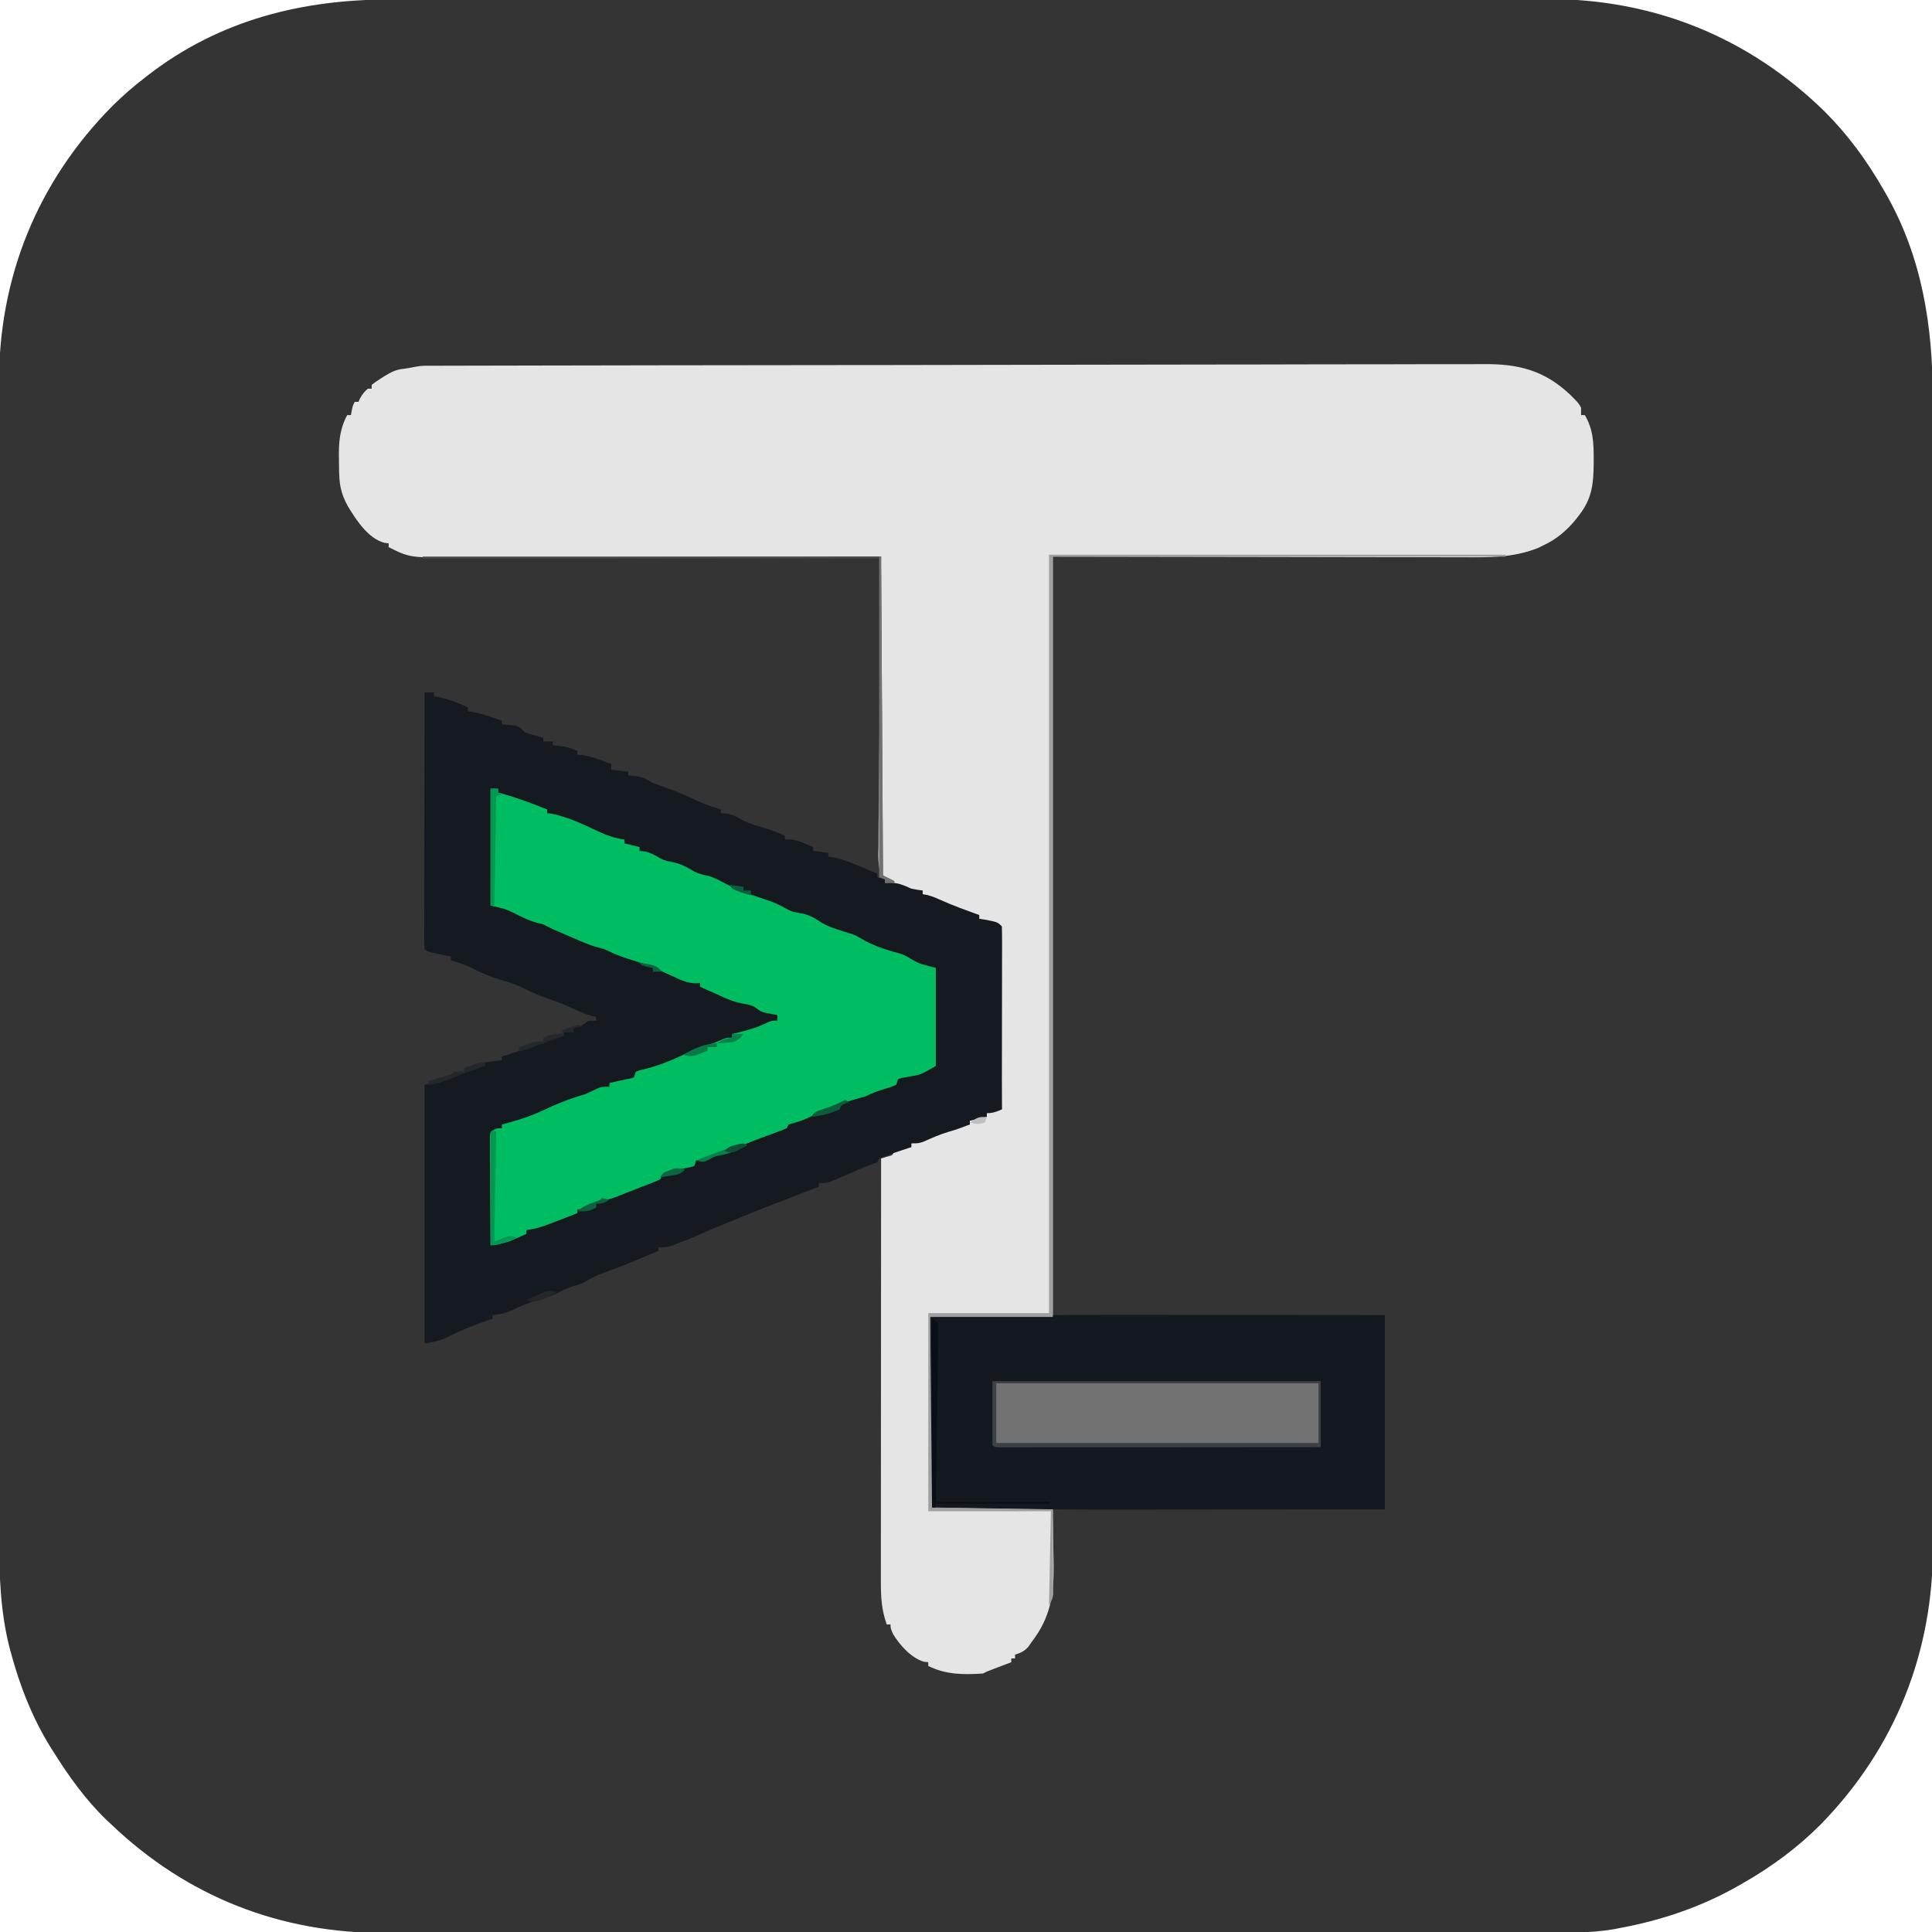
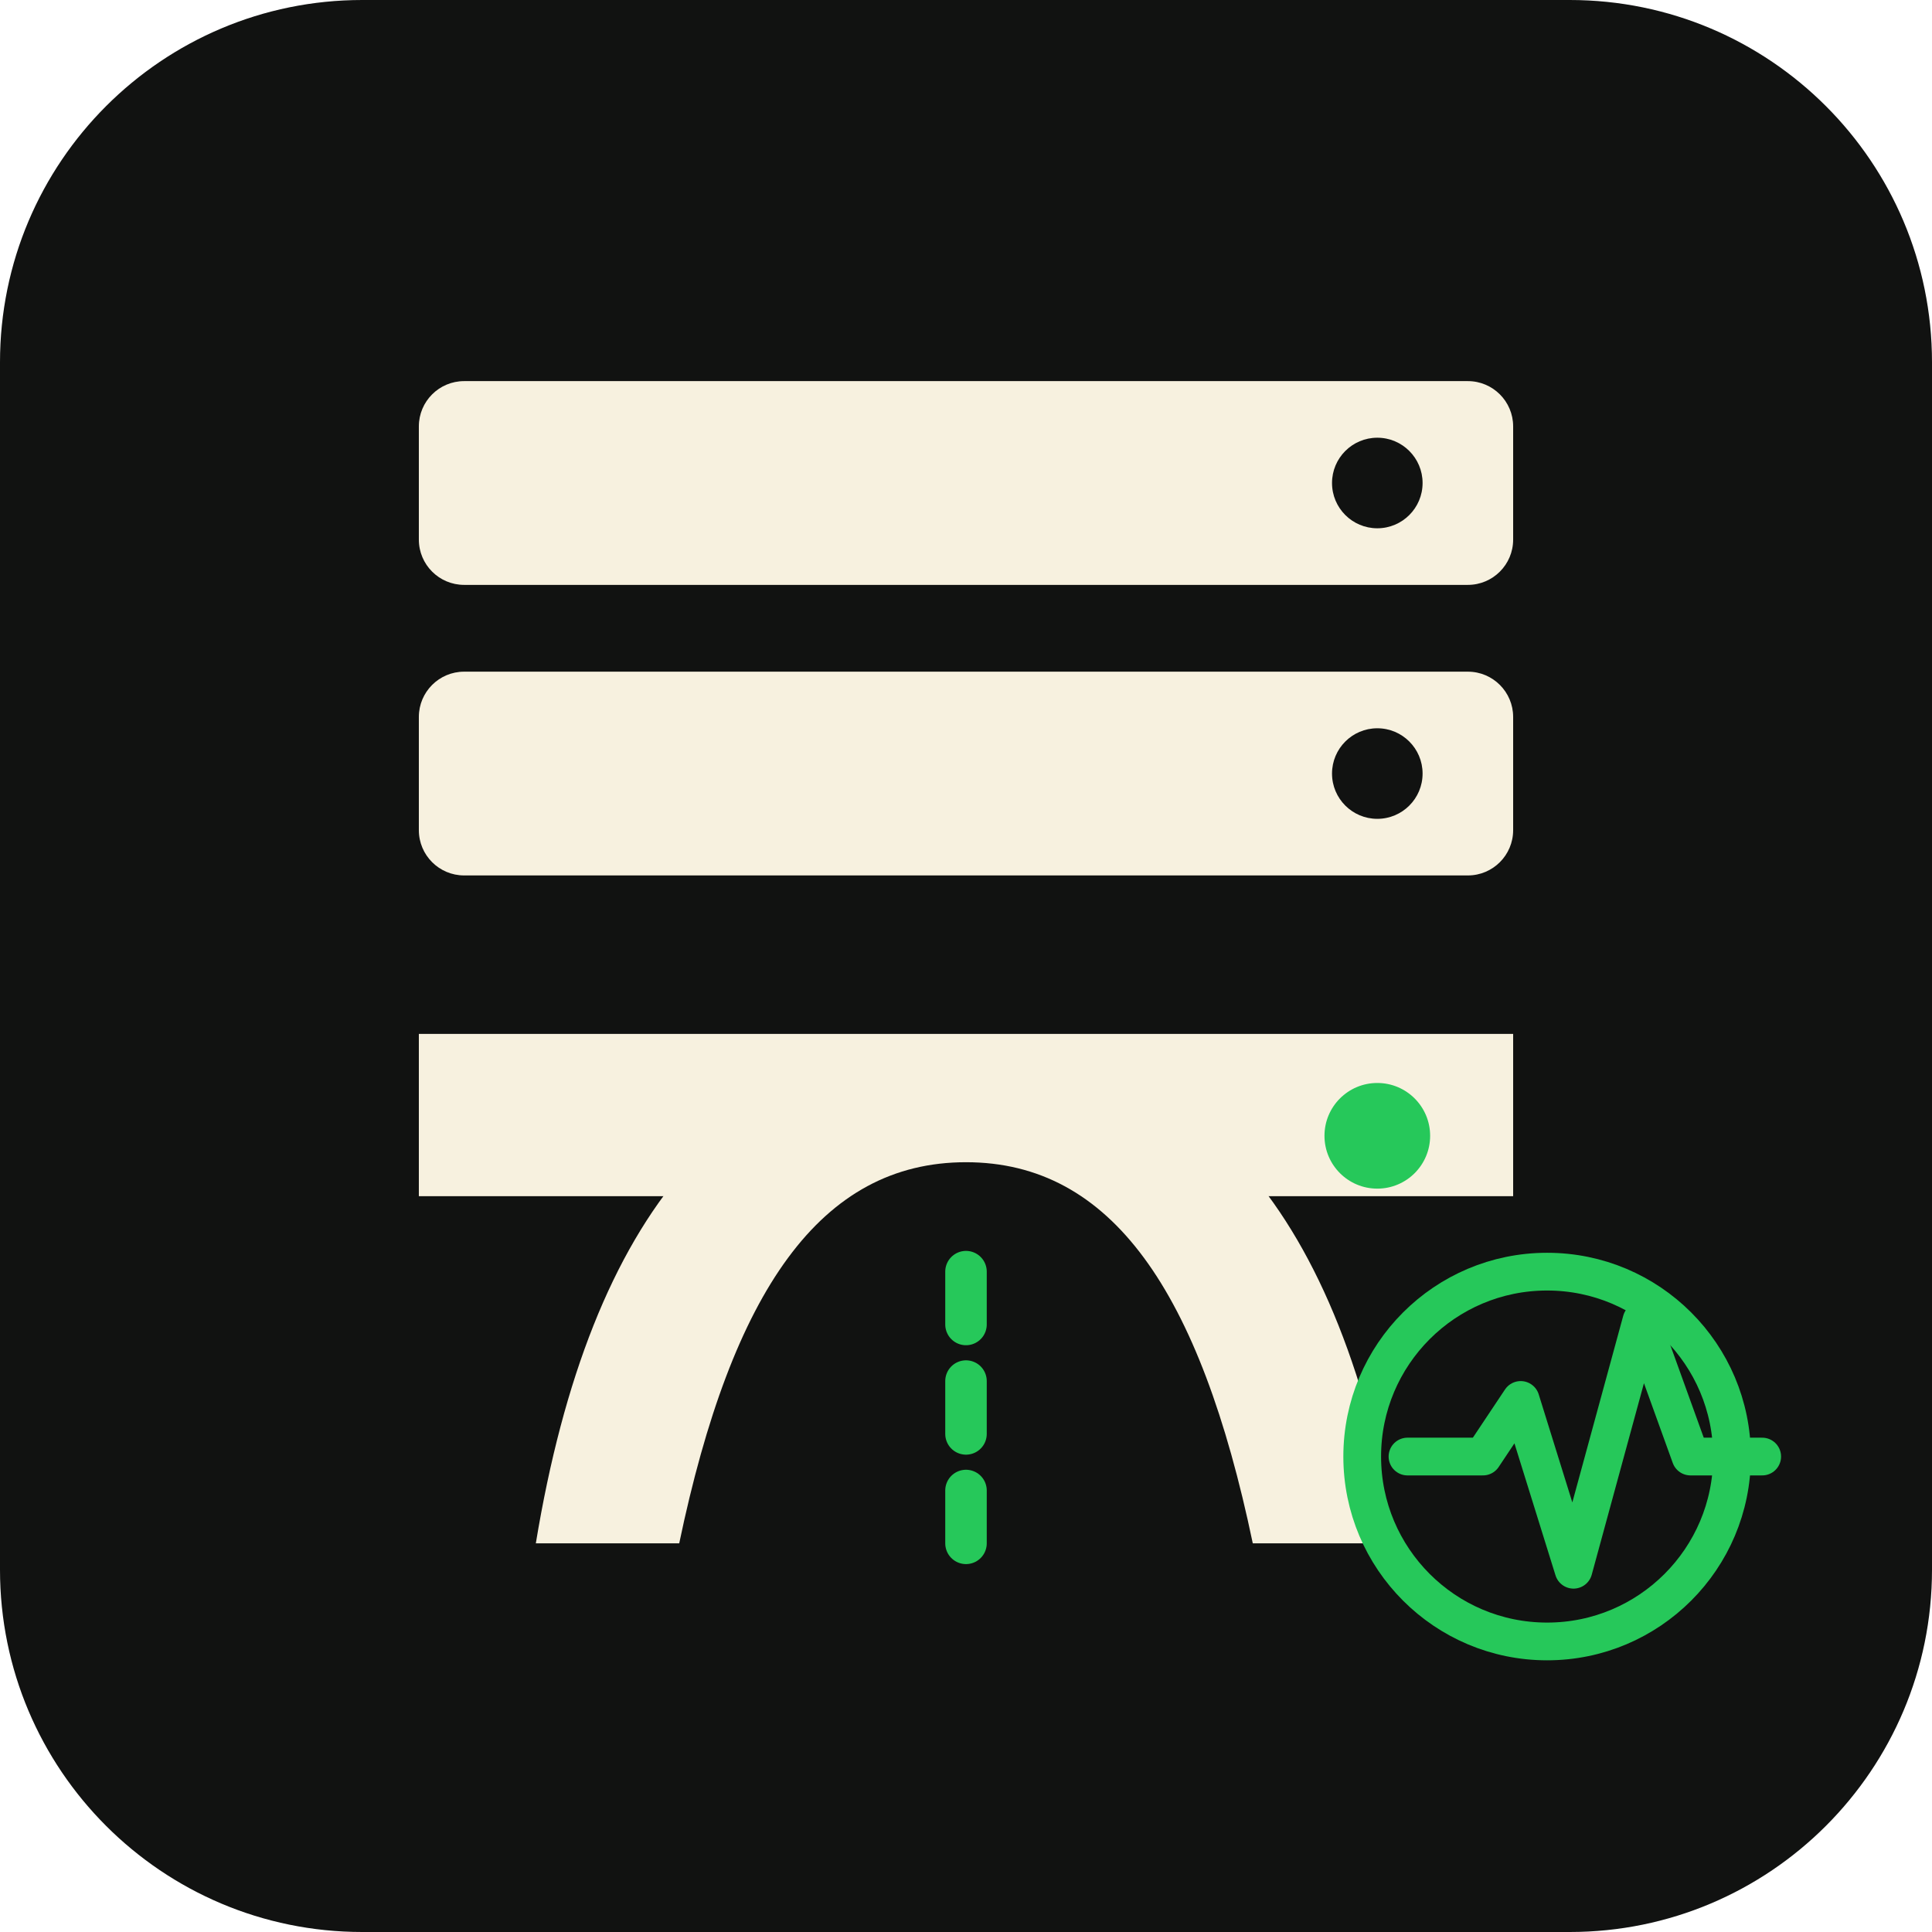
- <svg xmlns="http://www.w3.org/2000/svg" version="1.1" width="1024" height="1024">
-   <path d="M0 0 C2.734 -0.003 5.468 -0.008 8.202 -0.014 C14.13 -0.024 20.058 -0.027 25.985 -0.025 C34.801 -0.022 43.616 -0.03 52.432 -0.041 C69.097 -0.06 85.763 -0.066 102.428 -0.067 C115.304 -0.068 128.179 -0.072 141.055 -0.078 C144.766 -0.08 148.478 -0.082 152.189 -0.083 C153.112 -0.084 154.034 -0.084 154.985 -0.085 C180.929 -0.097 206.873 -0.105 232.818 -0.104 C233.795 -0.104 234.773 -0.104 235.78 -0.104 C240.734 -0.104 245.688 -0.104 250.642 -0.103 C251.625 -0.103 252.609 -0.103 253.623 -0.103 C255.612 -0.103 257.602 -0.103 259.591 -0.103 C290.528 -0.102 321.466 -0.117 352.403 -0.144 C387.194 -0.175 421.985 -0.192 456.776 -0.19 C460.491 -0.19 464.205 -0.19 467.92 -0.19 C469.291 -0.19 469.291 -0.19 470.691 -0.19 C485.368 -0.19 500.045 -0.203 514.723 -0.22 C529.491 -0.237 544.26 -0.239 559.028 -0.226 C567.786 -0.218 576.543 -0.222 585.301 -0.241 C591.17 -0.254 597.039 -0.251 602.908 -0.237 C606.239 -0.229 609.57 -0.229 612.902 -0.243 C669.265 -0.467 719.769 19.84 760.156 59.267 C772.428 71.5 782.521 85.254 791.156 100.267 C791.509 100.872 791.862 101.476 792.225 102.099 C811.89 136.11 817.642 173.041 817.544 211.763 C817.547 214.482 817.554 217.202 817.56 219.921 C817.573 225.795 817.574 231.67 817.568 237.544 C817.559 246.28 817.567 255.016 817.578 263.751 C817.598 279.361 817.6 294.971 817.595 310.581 C817.59 324.244 817.591 337.906 817.597 351.569 C817.598 353.406 817.598 355.243 817.599 357.081 C817.6 359.849 817.601 362.618 817.603 365.387 C817.613 391.107 817.618 416.828 817.61 442.548 C817.61 444 817.61 444 817.609 445.482 C817.607 453.343 817.604 461.204 817.601 469.065 C817.591 499.722 817.6 530.378 817.623 561.035 C817.649 595.529 817.662 630.023 817.655 664.517 C817.654 668.2 817.653 671.882 817.653 675.564 C817.653 676.471 817.652 677.377 817.652 678.311 C817.65 691.958 817.658 705.605 817.671 719.252 C817.686 734.783 817.687 750.314 817.669 765.845 C817.659 774.521 817.661 783.196 817.678 791.871 C817.689 797.685 817.684 803.499 817.669 809.313 C817.66 812.613 817.66 815.912 817.673 819.212 C817.884 875.864 797.795 926.664 758.156 967.267 C745.939 979.524 732.18 989.686 717.156 998.267 C716.493 998.653 715.829 999.038 715.145 999.434 C695.233 1010.868 673.713 1018.159 651.156 1022.267 C650.285 1022.44 649.414 1022.613 648.516 1022.791 C635.908 1024.965 623.184 1024.551 610.433 1024.535 C607.7 1024.537 604.967 1024.543 602.234 1024.549 C596.305 1024.559 590.376 1024.562 584.447 1024.56 C575.629 1024.557 566.812 1024.565 557.994 1024.575 C541.326 1024.595 524.657 1024.6 507.988 1024.602 C495.11 1024.602 482.231 1024.607 469.353 1024.613 C465.641 1024.615 461.93 1024.617 458.218 1024.618 C457.295 1024.619 456.372 1024.619 455.422 1024.62 C429.474 1024.632 403.525 1024.64 377.577 1024.639 C376.6 1024.639 375.622 1024.639 374.614 1024.639 C369.659 1024.639 364.704 1024.638 359.748 1024.638 C358.764 1024.638 357.78 1024.638 356.766 1024.638 C354.776 1024.638 352.786 1024.638 350.796 1024.638 C319.852 1024.637 288.909 1024.652 257.965 1024.679 C223.169 1024.71 188.373 1024.727 153.577 1024.725 C149.862 1024.725 146.147 1024.725 142.432 1024.725 C141.517 1024.725 140.603 1024.725 139.66 1024.725 C124.98 1024.725 110.3 1024.737 95.62 1024.755 C80.848 1024.772 66.076 1024.774 51.304 1024.76 C42.544 1024.753 33.785 1024.757 25.025 1024.776 C19.154 1024.788 13.284 1024.786 7.413 1024.771 C4.081 1024.764 0.749 1024.764 -2.583 1024.778 C-58.179 1024.999 -107.637 1005.624 -147.844 967.267 C-148.696 966.468 -149.548 965.669 -150.426 964.846 C-161.622 954.055 -170.614 941.407 -178.844 928.267 C-179.222 927.668 -179.601 927.069 -179.991 926.451 C-189.749 910.778 -196.551 893.258 -201.281 875.455 C-201.504 874.623 -201.726 873.791 -201.956 872.933 C-206.572 854.291 -207.279 835.905 -207.231 816.778 C-207.234 814.035 -207.241 811.292 -207.248 808.548 C-207.26 802.616 -207.261 796.684 -207.255 790.752 C-207.246 781.93 -207.254 773.107 -207.265 764.285 C-207.285 748.522 -207.287 732.759 -207.282 716.996 C-207.278 703.198 -207.278 689.401 -207.284 675.603 C-207.285 673.749 -207.285 671.894 -207.286 670.04 C-207.287 667.245 -207.289 664.45 -207.29 661.655 C-207.3 635.687 -207.305 609.72 -207.297 583.753 C-207.297 582.775 -207.297 581.797 -207.296 580.79 C-207.294 572.851 -207.291 564.912 -207.289 556.973 C-207.279 526.014 -207.287 495.056 -207.31 464.098 C-207.336 429.272 -207.349 394.445 -207.342 359.619 C-207.341 355.902 -207.341 352.184 -207.34 348.467 C-207.34 347.551 -207.34 346.636 -207.339 345.693 C-207.337 331.912 -207.345 318.13 -207.358 304.349 C-207.373 288.665 -207.374 272.982 -207.356 257.298 C-207.347 248.536 -207.348 239.774 -207.365 231.012 C-207.376 225.141 -207.372 219.271 -207.356 213.4 C-207.347 210.067 -207.347 206.734 -207.36 203.401 C-207.568 147.144 -186.874 96.417 -147.281 56.455 C-141.765 50.998 -136.029 45.962 -129.844 41.267 C-129.283 40.831 -128.723 40.395 -128.146 39.946 C-90.512 10.861 -46.65 -0.061 0 0 Z " fill="#343434" transform="translate(206.8436,-0.2674255)" />
-   <path d="M0 0 C1.404 0.001 1.404 0.001 2.837 0.001 C3.826 -0.003 4.815 -0.006 5.834 -0.01 C9.193 -0.021 12.552 -0.024 15.911 -0.028 C18.326 -0.034 20.74 -0.04 23.155 -0.047 C29.125 -0.063 35.095 -0.075 41.064 -0.084 C46.029 -0.091 50.995 -0.101 55.96 -0.113 C57.033 -0.116 57.033 -0.116 58.128 -0.118 C59.586 -0.121 61.045 -0.125 62.504 -0.128 C82.248 -0.174 101.992 -0.204 121.736 -0.232 C122.544 -0.234 123.353 -0.235 124.186 -0.236 C156.188 -0.282 188.191 -0.321 220.194 -0.348 C228.127 -0.355 236.06 -0.362 243.993 -0.368 C245.308 -0.37 245.308 -0.37 246.649 -0.371 C275.05 -0.396 303.45 -0.449 331.851 -0.518 C361.045 -0.59 390.24 -0.635 419.435 -0.646 C423.561 -0.648 427.687 -0.649 431.813 -0.652 C432.625 -0.652 433.437 -0.652 434.274 -0.653 C447.331 -0.66 460.387 -0.694 473.443 -0.738 C486.578 -0.782 499.712 -0.796 512.847 -0.781 C520.644 -0.773 528.441 -0.787 536.239 -0.833 C542.072 -0.865 547.904 -0.855 553.737 -0.829 C556.089 -0.824 558.441 -0.834 560.794 -0.858 C579.092 -1.037 592.848 2.264 606.575 15.146 C611.042 19.566 611.042 19.566 612.575 22.146 C612.575 23.466 612.575 24.786 612.575 26.146 C613.235 26.146 613.895 26.146 614.575 26.146 C619.061 33.804 619.311 41.109 619.263 49.834 C619.262 50.502 619.26 51.17 619.259 51.859 C619.188 62.554 618.326 70.524 611.575 79.146 C610.892 80.029 610.209 80.912 609.505 81.822 C604.633 87.63 599.469 91.978 592.575 95.209 C591.06 95.938 591.06 95.938 589.513 96.682 C576.269 101.937 563.083 101.557 549.068 101.487 C546.664 101.486 544.259 101.486 541.855 101.488 C535.445 101.489 529.036 101.471 522.626 101.45 C516.6 101.433 510.575 101.432 504.549 101.43 C486.953 101.415 469.358 101.373 451.763 101.334 C412.431 101.272 373.099 101.21 332.575 101.146 C332.575 234.136 332.575 367.126 332.575 504.146 C311.125 504.146 289.675 504.146 267.575 504.146 C267.905 537.476 268.235 570.806 268.575 605.146 C300.255 605.641 300.255 605.641 332.575 606.146 C332.679 613.613 332.782 621.079 332.888 628.771 C332.956 632.261 332.956 632.261 333.026 635.821 C333.203 651.398 331.306 663.442 321.575 676.146 C320.895 677.116 320.214 678.085 319.513 679.084 C317.347 681.39 315.577 682.229 312.575 683.146 C312.575 683.806 312.575 684.466 312.575 685.146 C311.915 685.146 311.255 685.146 310.575 685.146 C310.575 685.806 310.575 686.466 310.575 687.146 C309.203 687.67 309.203 687.67 307.802 688.205 C306.614 688.66 305.425 689.115 304.2 689.584 C303.017 690.036 301.834 690.489 300.615 690.955 C297.715 692.039 297.715 692.039 295.575 693.146 C285.249 693.803 276.057 693.824 266.575 689.146 C266.575 688.486 266.575 687.826 266.575 687.146 C265.51 687.042 265.51 687.042 264.423 686.935 C257.709 685.075 251.364 678.074 247.888 672.146 C246.575 669.146 246.575 669.146 246.575 667.146 C245.915 667.146 245.255 667.146 244.575 667.146 C241.81 659.589 241.429 652.37 241.455 644.421 C241.454 642.979 241.454 642.979 241.453 641.507 C241.451 638.295 241.456 635.083 241.462 631.871 C241.462 629.565 241.462 627.258 241.461 624.952 C241.461 618.696 241.467 612.441 241.474 606.185 C241.48 599.646 241.481 593.106 241.482 586.566 C241.485 575.592 241.491 564.617 241.5 553.643 C241.509 542.341 241.516 531.039 241.521 519.737 C241.521 518.692 241.521 518.692 241.521 517.625 C241.523 514.128 241.524 510.63 241.525 507.133 C241.535 478.137 241.553 449.142 241.575 420.146 C243.03 419.713 243.03 419.713 244.513 419.271 C247.682 418.504 247.682 418.504 248.575 416.146 C251.637 414.178 253.977 413.947 257.575 414.146 C257.575 413.486 257.575 412.826 257.575 412.146 C258.3 411.892 259.024 411.639 259.771 411.377 C265.852 409.224 265.852 409.224 271.7 406.521 C275.542 404.684 279.412 403.942 283.575 403.146 C284.586 402.94 285.597 402.734 286.638 402.521 C287.277 402.398 287.917 402.274 288.575 402.146 C288.575 401.486 288.575 400.826 288.575 400.146 C291.946 398.648 293.78 398.146 297.575 398.146 C297.575 397.486 297.575 396.826 297.575 396.146 C300.664 394.382 301.809 394.146 305.575 394.146 C305.08 346.131 305.08 346.131 304.575 297.146 C299.096 294.691 299.096 294.691 293.575 293.146 C293.575 292.486 293.575 291.826 293.575 291.146 C292.535 290.972 292.535 290.972 291.474 290.795 C288.229 290.069 285.296 288.985 282.2 287.771 C281.058 287.324 279.916 286.877 278.74 286.416 C275.325 285.046 271.946 283.621 268.575 282.146 C266.911 281.474 265.246 280.804 263.575 280.146 C263.575 279.486 263.575 278.826 263.575 278.146 C262.701 278.16 262.701 278.16 261.81 278.174 C254.024 277.892 247.202 275.695 241.575 270.146 C239.819 264.735 240.054 259.451 240.213 253.838 C240.217 252.172 240.215 250.506 240.208 248.84 C240.204 244.329 240.275 239.821 240.359 235.311 C240.434 230.593 240.441 225.875 240.455 221.157 C240.492 212.228 240.591 203.301 240.711 194.373 C240.845 184.206 240.911 174.039 240.972 163.872 C241.097 142.963 241.308 122.055 241.575 101.146 C239.719 101.152 239.719 101.152 237.825 101.158 C208.391 101.244 178.957 101.31 149.522 101.351 C145.893 101.356 142.263 101.361 138.634 101.366 C137.911 101.367 137.189 101.368 136.444 101.369 C124.773 101.387 113.102 101.418 101.431 101.455 C89.439 101.493 77.448 101.515 65.456 101.523 C58.727 101.528 51.998 101.54 45.27 101.569 C38.927 101.597 32.584 101.605 26.241 101.599 C23.922 101.6 21.604 101.608 19.285 101.623 C-8.124 101.797 -8.124 101.797 -19.425 96.146 C-19.425 95.486 -19.425 94.826 -19.425 94.146 C-20.17 94.043 -20.915 93.94 -21.682 93.834 C-30.161 91.708 -36.648 81.746 -40.936 74.643 C-45.093 67.222 -45.67 62.331 -45.72 53.727 C-45.731 52.354 -45.751 50.981 -45.781 49.608 C-45.969 40.934 -45.507 33.907 -41.425 26.146 C-40.765 26.146 -40.105 26.146 -39.425 26.146 C-39.28 25.363 -39.136 24.579 -38.987 23.771 C-38.425 21.146 -38.425 21.146 -37.425 19.146 C-36.765 19.146 -36.105 19.146 -35.425 19.146 C-35.156 18.548 -34.888 17.95 -34.612 17.334 C-33.425 15.148 -32.329 13.733 -30.425 12.146 C-29.765 12.146 -29.105 12.146 -28.425 12.146 C-28.425 11.486 -28.425 10.826 -28.425 10.146 C-26.596 8.709 -26.596 8.709 -24.175 7.146 C-23.386 6.631 -22.597 6.115 -21.784 5.584 C-18.201 3.401 -15.448 1.955 -11.237 1.584 C-7.16 1.116 -4.321 0.022 0 0 Z " fill="#E5E5E5" transform="translate(225.4245,193.8536)" />
-   <path d="M0 0 C1.65 0 3.3 0 5 0 C5 0.66 5 1.32 5 2 C5.959 2.155 5.959 2.155 6.938 2.312 C12.532 3.568 17.915 5.337 23 8 C23 8.66 23 9.32 23 10 C23.859 10.122 24.717 10.245 25.602 10.371 C29.007 11.001 32.103 11.936 35.375 13.062 C36.435 13.425 37.494 13.787 38.586 14.16 C39.383 14.437 40.179 14.714 41 15 C41 15.66 41 16.32 41 17 C41.615 17.037 42.23 17.075 42.863 17.113 C43.672 17.179 44.48 17.245 45.312 17.312 C46.113 17.371 46.914 17.429 47.738 17.488 C50.436 18.099 51.1 19.062 53 21 C55.49 22 55.49 22 58.188 22.688 C59.089 22.939 59.99 23.19 60.918 23.449 C61.605 23.631 62.292 23.813 63 24 C63 24.66 63 25.32 63 26 C64.65 26 66.3 26 68 26 C68 26.66 68 27.32 68 28 C69.217 28.124 70.434 28.247 71.688 28.375 C75.065 28.789 77.898 29.546 81 31 C81 31.66 81 32.32 81 33 C81.928 33.083 82.856 33.165 83.812 33.25 C89.125 33.982 94.028 36.067 99 38 C99 38.99 99 39.98 99 41 C101.97 41.33 104.94 41.66 108 42 C108 42.66 108 43.32 108 44 C109.217 44.103 110.434 44.206 111.688 44.312 C115.502 44.636 117.752 46.027 121 48 C123.15 48.817 125.319 49.585 127.5 50.312 C133.535 52.404 139.228 54.896 145 57.641 C148.927 59.42 152.879 60.743 157 62 C157 62.66 157 63.32 157 64 C158.011 64.082 159.021 64.165 160.062 64.25 C163.532 64.74 165.872 66.03 168.852 67.891 C172.656 69.855 176.79 70.855 180.887 72.051 C184.412 73.126 187.663 74.448 191 76 C191 76.66 191 77.32 191 78 C191.715 77.959 192.431 77.918 193.168 77.875 C196.308 78.014 198.432 78.771 201.312 80 C202.196 80.371 203.079 80.743 203.988 81.125 C204.652 81.414 205.316 81.703 206 82 C206 82.66 206 83.32 206 84 C208.64 84.33 211.28 84.66 214 85 C214 85.66 214 86.32 214 87 C215.238 87.227 216.475 87.454 217.75 87.688 C223.817 89.022 229.326 91.528 235 94 C236.664 94.673 238.33 95.342 240 96 C240 96.66 240 97.32 240 98 C241.32 98.33 242.64 98.66 244 99 C244 99.66 244 100.32 244 101 C245.516 100.907 245.516 100.907 247.062 100.812 C251.399 101.019 254.077 102.217 258 104 C259.988 104.398 261.987 104.755 264 105 C264 105.66 264 106.32 264 107 C264.639 107.082 265.279 107.165 265.938 107.25 C268.5 107.878 270.445 108.594 272.812 109.688 C279.71 112.866 286.878 115.378 294 118 C294 118.66 294 119.32 294 120 C294.887 120.124 295.774 120.248 296.688 120.375 C303.698 121.698 303.698 121.698 306 124 C306.095 127.014 306.126 130.004 306.114 133.018 C306.114 133.964 306.114 134.91 306.114 135.885 C306.113 139.029 306.105 142.173 306.098 145.316 C306.096 147.49 306.094 149.663 306.093 151.836 C306.09 157.569 306.08 163.302 306.069 169.034 C306.058 174.879 306.054 180.724 306.049 186.568 C306.038 198.046 306.021 209.523 306 221 C303.094 222.257 301.204 223 298 223 C298 223.66 298 224.32 298 225 C295.03 225.66 292.06 226.32 289 227 C289 227.66 289 228.32 289 229 C285.26 230.443 281.622 231.833 277.75 232.875 C273.25 234.225 269.06 236.071 264.77 237.977 C262 239 262 239 258 239 C258 239.66 258 240.32 258 241 C257.165 241.273 257.165 241.273 256.312 241.551 C248.59 244.093 248.59 244.093 241 247 C240.67 247.66 240.34 248.32 240 249 C238.111 249.742 236.218 250.475 234.305 251.152 C232.026 251.99 229.835 252.935 227.625 253.938 C224.329 255.417 221.024 256.864 217.688 258.25 C216.887 258.585 216.086 258.92 215.262 259.266 C213 260 213 260 209 260 C209 260.66 209 261.32 209 262 C207.886 262.413 206.773 262.825 205.625 263.25 C202.399 264.458 199.196 265.714 196 267 C193.012 268.202 190.02 269.38 187 270.5 C178.569 273.63 170.263 277.1 161.938 280.5 C161.009 280.878 160.08 281.255 159.123 281.645 C154.041 283.72 148.999 285.857 143.999 288.125 C140.718 289.561 137.363 290.767 134 292 C133.113 292.392 132.226 292.784 131.312 293.188 C128.744 294.09 126.703 294.154 124 294 C124 294.66 124 295.32 124 296 C107.151 303.064 107.151 303.064 98.664 306.254 C97.517 306.686 96.37 307.118 95.188 307.562 C94.129 307.956 93.071 308.349 91.98 308.754 C89.12 309.95 86.648 311.402 84 313 C82.58 313.528 81.141 314.01 79.688 314.438 C76.693 315.382 74.01 316.444 71.25 317.938 C66.802 320.272 62.123 321.518 57.316 322.922 C54.105 323.966 51.169 325.231 48.125 326.688 C43.977 328.668 40.577 329.695 36 330 C36 330.66 36 331.32 36 332 C35.163 332.28 34.327 332.559 33.465 332.848 C26.144 335.369 19.149 338.166 12.24 341.676 C7.861 343.834 5.138 344.266 0 345 C0 299.79 0 254.58 0 208 C5.61 206.35 11.22 204.7 17 203 C21.437 201.036 21.437 201.036 25.801 198.918 C28 198 28 198 32 198 C32 197.34 32 196.68 32 196 C34.97 195.67 37.94 195.34 41 195 C41 194.34 41 193.68 41 193 C42.758 192.437 42.758 192.437 44.551 191.863 C52.539 189.272 60.318 186.678 67.836 182.883 C70 182 70 182 74 182 C74 181.34 74 180.68 74 180 C75.65 180 77.3 180 79 180 C79 179.34 79 178.68 79 178 C80.145 177.567 80.145 177.567 81.312 177.125 C84.15 176.037 84.15 176.037 87 174 C88.32 174 89.64 174 91 174 C91 173.34 91 172.68 91 172 C90.072 171.773 89.144 171.546 88.188 171.312 C84.94 170.39 81.991 169.124 78.938 167.688 C74.632 165.671 70.304 163.996 65.812 162.438 C60.613 160.628 55.863 158.564 51 156 C47.337 154.427 43.642 153.284 39.812 152.188 C34.667 150.633 30.103 148.687 25.367 146.172 C21.714 144.363 17.9 143.159 14 142 C14 141.34 14 140.68 14 140 C13.01 139.814 13.01 139.814 12 139.625 C1.421 137.421 1.421 137.421 0 136 C-0.096 134.241 -0.122 132.478 -0.12 130.717 C-0.122 129.571 -0.123 128.425 -0.124 127.245 C-0.121 125.977 -0.117 124.709 -0.114 123.402 C-0.113 122.062 -0.113 120.722 -0.114 119.382 C-0.114 115.733 -0.108 112.085 -0.101 108.436 C-0.095 104.627 -0.095 100.818 -0.093 97.009 C-0.09 89.791 -0.082 82.574 -0.072 75.356 C-0.061 67.141 -0.055 58.926 -0.05 50.711 C-0.04 33.807 -0.022 16.904 0 0 Z " fill="#141A20" transform="translate(225,367)" />
-   <path d="M0 0 C1.32 0 2.64 0 4 0 C4 0.66 4 1.32 4 2 C4.594 2.17 5.189 2.34 5.801 2.516 C14.031 4.922 22.051 7.789 30 11 C30 11.66 30 12.32 30 13 C30.763 13.082 31.526 13.165 32.312 13.25 C41.037 15.025 49.048 18.836 57.055 22.633 C61.746 24.81 65.859 26.283 71 27 C71 27.66 71 28.32 71 29 C71.578 29.144 72.155 29.289 72.75 29.438 C75.875 30.219 75.875 30.219 79 31 C79 31.66 79 32.32 79 33 C79.846 33.083 80.691 33.165 81.562 33.25 C84.948 33.989 87.168 35.233 90.09 37.031 C92.201 38.102 94.05 38.517 96.375 38.938 C100.787 39.769 104.006 41.575 107.836 43.852 C110.369 45.196 112.891 45.708 115.684 46.293 C118.757 47.231 121.408 48.688 124.25 50.188 C130.925 53.708 137.814 56.186 144.983 58.514 C148.815 59.781 152.32 61.068 155.789 63.148 C158.762 64.863 160.598 65.532 163.938 65.938 C168.434 66.699 171.343 68.22 175.074 70.77 C178.847 73.18 183.088 74.391 187.328 75.742 C188.496 76.117 188.496 76.117 189.688 76.5 C190.393 76.717 191.098 76.933 191.824 77.156 C194 78 194 78 196.371 79.434 C202.286 82.958 209.206 85.365 215.875 87.062 C219 88 219 88 222.312 89.938 C226.844 92.647 226.844 92.647 236 95 C236 112.16 236 129.32 236 147 C228.135 151.494 228.135 151.494 224.312 152.188 C223.587 152.325 222.861 152.463 222.113 152.605 C220.676 152.874 219.236 153.126 217.793 153.363 C217.201 153.573 216.61 153.784 216 154 C215.67 154.99 215.34 155.98 215 157 C212.418 158.098 212.418 158.098 209.188 159.062 C205.599 160.151 202.326 161.276 199 163 C197.388 163.47 195.775 163.938 194.156 164.387 C185.856 166.747 178.067 169.72 170.34 173.538 C167.303 175.019 164.374 176.234 161.113 177.086 C159.572 177.538 159.572 177.538 158 178 C157.67 178.66 157.34 179.32 157 180 C154.53 181.04 152.085 181.981 149.562 182.875 C148.088 183.41 146.614 183.947 145.141 184.484 C144.425 184.744 143.708 185.004 142.971 185.271 C140.559 186.163 138.185 187.135 135.812 188.125 C131.001 190.087 126.07 191.54 121.078 192.973 C117.915 193.945 117.915 193.945 114.797 195.621 C112 197 112 197 109 197 C108.67 197.99 108.34 198.98 108 200 C106.215 200.625 106.215 200.625 103.938 201 C99.347 201.881 95.301 203.157 91 205 C90.67 205.66 90.34 206.32 90 207 C88.13 207.93 88.13 207.93 85.703 208.875 C84.827 209.22 83.95 209.566 83.047 209.922 C82.124 210.278 81.201 210.633 80.25 211 C79.343 211.356 78.435 211.712 77.5 212.078 C75.797 212.745 74.093 213.41 72.388 214.07 C70.72 214.72 69.058 215.385 67.401 216.062 C65 217 65 217 61.75 217.875 C57.963 219.011 54.572 220.492 51.016 222.195 C49 223 49 223 46 223 C46 223.66 46 224.32 46 225 C25.781 232.906 25.781 232.906 19 234 C19 234.66 19 235.32 19 236 C17.15 236.823 15.295 237.633 13.438 238.438 C12.405 238.89 11.372 239.342 10.309 239.809 C6.848 241.055 3.637 241.53 0 242 C-0.069 234.212 -0.123 226.423 -0.155 218.635 C-0.171 215.018 -0.192 211.402 -0.226 207.786 C-0.259 204.297 -0.277 200.809 -0.285 197.321 C-0.293 195.339 -0.316 193.357 -0.34 191.375 C-0.34 190.173 -0.34 188.972 -0.341 187.735 C-0.347 186.673 -0.354 185.612 -0.361 184.518 C-0.242 183.687 -0.123 182.856 0 182 C3 180 3 180 6 180 C6 179.34 6 178.68 6 178 C7.325 177.654 7.325 177.654 8.676 177.301 C15.483 175.451 21.893 173.346 28.273 170.297 C35.356 166.928 42.457 164.135 50 162 C52.319 160.979 54.608 159.914 56.887 158.805 C59 158 59 158 63 158 C63 157.34 63 156.68 63 156 C63.603 155.867 64.207 155.734 64.828 155.598 C66.027 155.333 66.027 155.333 67.25 155.062 C68.039 154.888 68.828 154.714 69.641 154.535 C70.809 154.27 70.809 154.27 72 154 C72.737 153.875 73.475 153.75 74.234 153.621 C74.817 153.416 75.4 153.211 76 153 C76.33 152.01 76.66 151.02 77 150 C79.527 149.113 79.527 149.113 82.938 148.312 C89.826 146.495 96.071 143.923 102.517 140.906 C106.927 138.856 111.317 137.139 115.958 135.683 C117.995 135.002 119.917 134.193 121.875 133.312 C125 132 125 132 128 132 C128 131.34 128 130.68 128 130 C128.762 129.83 129.524 129.66 130.309 129.484 C136.255 128.089 141.684 126.492 147.16 123.77 C149 123 149 123 152 123 C152 122.01 152 121.02 152 120 C151.397 119.89 150.793 119.781 150.172 119.668 C148.973 119.43 148.973 119.43 147.75 119.188 C146.567 118.961 146.567 118.961 145.359 118.73 C143 118 143 118 140.996 116.484 C138.686 114.766 137.14 114.468 134.312 114.062 C129.078 113.134 124.762 111.298 120 109 C118.315 108.245 116.627 107.495 114.938 106.75 C113.625 106.167 112.312 105.583 111 105 C111 104.34 111 103.68 111 103 C110.174 103.068 109.347 103.137 108.496 103.207 C104.113 102.948 100.993 101.536 97.062 99.688 C95.699 99.066 94.336 98.445 92.973 97.824 C92.307 97.518 91.642 97.212 90.956 96.896 C85.913 94.586 80.957 92.596 75.625 91.062 C70.951 89.663 66.575 88.075 62.195 85.93 C59.892 84.896 59.892 84.896 56.91 84.164 C51.85 82.77 47.114 80.595 42.312 78.5 C40.908 77.895 40.908 77.895 39.475 77.277 C32.549 74.282 32.549 74.282 29.887 72.916 C27.884 71.866 27.884 71.866 25.062 71.25 C20.231 69.959 15.852 67.633 11.379 65.438 C7.329 63.61 7.329 63.61 0 62 C0 41.54 0 21.08 0 0 Z " fill="#00BD62" transform="translate(260,418)" />
-   <path d="M0 0 C12.017 0.014 24.034 0.019 36.052 0.025 C54.803 0.034 73.553 0.054 92.304 0.072 C92.304 34.062 92.304 68.052 92.304 103.072 C51.079 103.112 51.079 103.112 33.32 103.121 C21.23 103.127 9.141 103.133 -2.949 103.147 C-74.278 103.228 -74.278 103.228 -103.15 102.845 C-103.885 102.835 -104.619 102.825 -105.376 102.815 C-119.817 102.619 -134.256 102.335 -148.696 102.072 C-148.696 68.742 -148.696 35.412 -148.696 1.072 C-114.457 0.449 -114.457 0.449 -103.15 0.299 C-102.357 0.289 -101.565 0.278 -100.749 0.267 C-67.169 -0.167 -33.582 -0.039 0 0 Z " fill="#14191F" transform="translate(641.6956,696.928)" />
-   <path d="M0 0 C56.43 0 112.86 0 171 0 C171 10.56 171 21.12 171 32 C114.57 32 58.14 32 0 32 C0 21.44 0 10.88 0 0 Z " fill="#727272" transform="translate(528,733)" />
-   <path d="M0 0 C79.86 0 159.72 0 242 0 C242 0.33 242 0.66 242 1 C162.8 1 83.6 1 2 1 C2 133.99 2 266.98 2 404 C-19.45 404 -40.9 404 -63 404 C-62.67 437.33 -62.34 470.66 -62 505 C-30.32 505.495 -30.32 505.495 2 506 C2.041 513.673 2.083 521.345 2.125 529.25 C2.143 531.667 2.161 534.085 2.18 536.575 C2.186 538.493 2.191 540.41 2.195 542.328 C2.206 543.322 2.216 544.317 2.226 545.341 C2.227 546.772 2.227 546.772 2.227 548.231 C2.231 549.058 2.236 549.884 2.241 550.735 C2 553 2 553 0 557 C0.33 540.5 0.66 524 1 507 C-20.45 507 -41.9 507 -64 507 C-64 472.35 -64 437.7 -64 402 C-42.88 402 -21.76 402 0 402 C0 269.34 0 136.68 0 0 Z " fill="#A0A0A1" transform="translate(556,294)" />
-   <path d="M0 0 C57.42 0 114.84 0 174 0 C174 11.55 174 23.1 174 35 C151.461 35.023 128.922 35.041 106.383 35.052 C95.918 35.057 85.454 35.064 74.989 35.075 C65.872 35.085 56.754 35.092 47.637 35.094 C42.806 35.095 37.975 35.098 33.145 35.106 C28.603 35.112 24.062 35.115 19.521 35.113 C17.849 35.113 16.177 35.115 14.505 35.119 C12.233 35.124 9.96 35.123 7.688 35.12 C6.413 35.121 5.138 35.122 3.825 35.123 C1 35 1 35 0 34 C0 22.78 0 11.56 0 0 Z M2 1 C2 11.56 2 22.12 2 33 C58.43 33 114.86 33 173 33 C173 22.44 173 11.88 173 1 C116.57 1 60.14 1 2 1 Z " fill="#3D4044" transform="translate(526,732)" />
-   <path d="M0 0 C80.19 0 160.38 0 243 0 C243.33 55.77 243.66 111.54 244 169 C245.98 169.99 247.96 170.98 250 172 C250 172.33 250 172.66 250 173 C248.35 173 246.7 173 245 173 C245 172.34 245 171.68 245 171 C244.01 170.67 243.02 170.34 242 170 C242 114.23 242 58.46 242 1 C162.14 1 82.28 1 0 1 C0 0.67 0 0.34 0 0 Z " fill="#4B4B4B" transform="translate(224,295)" />
-   <path d="M0 0 C1.485 0.99 1.485 0.99 3 2 C3.256 5.053 3.318 7.897 3.249 10.948 C3.239 11.875 3.23 12.802 3.221 13.756 C3.186 16.83 3.13 19.903 3.074 22.977 C3.046 25.104 3.02 27.231 2.994 29.358 C2.924 34.964 2.835 40.57 2.742 46.176 C2.635 52.898 2.551 59.62 2.462 66.342 C2.325 76.562 2.16 86.781 2 97 C21.8 97 41.6 97 62 97 C62 97.33 62 97.66 62 98 C42.2 98 22.4 98 2 98 C2 98.66 2 99.32 2 100 C1.34 100 0.68 100 0 100 C0 67 0 34 0 0 Z " fill="#0A0E15" transform="translate(494,699)" />
-   <path d="M0 0 C0.33 0 0.66 0 1 0 C1.33 55.77 1.66 111.54 2 169 C3.98 169.99 5.96 170.98 8 172 C8 172.33 8 172.66 8 173 C6.35 173 4.7 173 3 173 C3 172.34 3 171.68 3 171 C2.01 170.67 1.02 170.34 0 170 C0 113.9 0 57.8 0 0 Z " fill="#717171" transform="translate(466,295)" />
-   <path d="M0 0 C0.66 0.33 1.32 0.66 2 1 C1.67 20.14 1.34 39.28 1 59 C3.64 58.01 6.28 57.02 9 56 C10.32 56.33 11.64 56.66 13 57 C11.231 57.673 9.46 58.338 7.688 59 C6.701 59.371 5.715 59.742 4.699 60.125 C2 61 2 61 -1 61 C-1.023 53.194 -1.041 45.389 -1.052 37.583 C-1.057 33.959 -1.064 30.334 -1.075 26.71 C-1.086 23.215 -1.092 19.721 -1.095 16.226 C-1.098 14.238 -1.105 12.249 -1.113 10.261 C-1.113 9.06 -1.113 7.859 -1.114 6.621 C-1.116 5.558 -1.118 4.494 -1.12 3.398 C-1 1 -1 1 0 0 Z " fill="#049652" transform="translate(261,599)" />
-   <path d="M0 0 C1.32 0 2.64 0 4 0 C4 0.66 4 1.32 4 2 C4.66 2.33 5.32 2.66 6 3 C5.01 3.33 4.02 3.66 3 4 C2.67 23.14 2.34 42.28 2 62 C1.34 62 0.68 62 0 62 C0 41.54 0 21.08 0 0 Z " fill="#049853" transform="translate(260,418)" />
-   <path d="M0 0 C-1.65 0.33 -3.3 0.66 -5 1 C-5 1.66 -5 2.32 -5 3 C-6.65 3 -8.3 3 -10 3 C-10 3.66 -10 4.32 -10 5 C-10.918 5.326 -11.836 5.652 -12.781 5.988 C-14.622 6.644 -14.622 6.644 -16.5 7.312 C-17.138 7.54 -17.777 7.767 -18.435 8.001 C-21.889 9.233 -25.328 10.494 -28.75 11.812 C-32 13 -32 13 -34 13 C-34 12.34 -34 11.68 -34 11 C-32.586 10.492 -31.169 9.994 -29.75 9.5 C-28.961 9.222 -28.172 8.943 -27.359 8.656 C-25 8 -25 8 -21 8 C-21 7.34 -21 6.68 -21 6 C-17.492 4.396 -14.856 3.78 -11 4 C-11 3.34 -11 2.68 -11 2 C-9.545 1.47 -8.086 0.951 -6.625 0.438 C-5.813 0.147 -5.001 -0.143 -4.164 -0.441 C-2 -1 -2 -1 0 0 Z " fill="#25272A" transform="translate(309,544)" />
-   <path d="M0 0 C0 0.66 0 1.32 0 2 C-0.895 2.315 -1.789 2.629 -2.711 2.953 C-8.356 4.951 -13.969 6.95 -19.5 9.25 C-22.986 10.677 -26.227 11.603 -30 12 C-30 11.34 -30 10.68 -30 10 C-28.61 9.584 -28.61 9.584 -27.191 9.16 C-25.994 8.798 -24.796 8.436 -23.562 8.062 C-21.77 7.523 -21.77 7.523 -19.941 6.973 C-17.141 6.291 -17.141 6.291 -16 5 C-14.334 4.959 -12.666 4.957 -11 5 C-11 4.34 -11 3.68 -11 3 C-9.543 2.496 -8.084 1.997 -6.625 1.5 C-5.813 1.222 -5.001 0.943 -4.164 0.656 C-2 0 -2 0 0 0 Z " fill="#25272A" transform="translate(257,563)" />
-   <path d="M0 0 C0.66 0.33 1.32 0.66 2 1 C-2.999 3.727 -7.313 5.435 -12.895 6.492 C-15.281 6.981 -15.281 6.981 -18.312 8.688 C-21.335 10.164 -21.948 9.97 -25 9 C-17.72 6.153 -10.445 3.385 -3 1 C-2.01 0.67 -1.02 0.34 0 0 Z " fill="#087F48" transform="translate(394,606)" />
-   <path d="M0 0 C0.66 0.33 1.32 0.66 2 1 C1.361 1.289 0.721 1.577 0.062 1.875 C-2.152 2.828 -2.152 2.828 -3 5 C-8.047 7.175 -12.549 8.432 -18 9 C-16.445 5.889 -13.886 5.667 -10.688 4.5 C-6.106 2.845 -6.106 2.845 -1.707 0.781 C-1.144 0.523 -0.58 0.266 0 0 Z " fill="#0B5C3A" transform="translate(448,583)" />
-   <path d="M0 0 C0 0.66 0 1.32 0 2 C-1.65 2 -3.3 2 -5 2 C-5 2.66 -5 3.32 -5 4 C-6.412 4.534 -7.83 5.052 -9.25 5.562 C-10.039 5.853 -10.828 6.143 -11.641 6.441 C-14.191 7.045 -15.553 6.847 -18 6 C-12.336 2.966 -6.595 0 0 0 Z " fill="#087946" transform="translate(380,553)" />
-   <path d="M0 0 C1.98 0 3.96 0 6 0 C4.135 2.628 2.696 3.864 -0.492 4.488 C-2.996 4.726 -5.487 4.904 -8 5 C-5.082 3.055 -3.375 2.547 0 2 C0 1.34 0 0.68 0 0 Z " fill="#07834A" transform="translate(388,548)" />
-   <path d="M0 0 C2.062 0.438 2.062 0.438 4 1 C1.353 2.461 0.106 3 -3 3 C-3 3.66 -3 4.32 -3 5 C-6.402 7.094 -9.053 7.179 -13 7 C-9.849 4.243 -6.604 2.993 -2.707 1.648 C-0.995 1.132 -0.995 1.132 0 0 Z " fill="#0B623C" transform="translate(319,635)" />
-   <path d="M0 0 C-2.584 1.723 -4.549 2.689 -7.438 3.688 C-8.199 3.959 -8.961 4.231 -9.746 4.512 C-12.218 5.047 -13.63 4.804 -16 4 C-14.09 3.132 -12.171 2.281 -10.25 1.438 C-9.183 0.962 -8.115 0.486 -7.016 -0.004 C-4.016 -0.995 -2.866 -1.162 0 0 Z " fill="#24262A" transform="translate(295,685)" />
-   <path d="M0 0 C2.31 0.33 4.62 0.66 7 1 C7 1.66 7 2.32 7 3 C8.32 3 9.64 3 11 3 C11 3.66 11 4.32 11 5 C11.99 5.33 12.98 5.66 14 6 C9.505 5.298 5.094 3.999 1 2 C0.67 1.34 0.34 0.68 0 0 Z " fill="#0B5E3B" transform="translate(387,469)" />
-   <path d="M0 0 C-2.525 2.525 -4.138 2.557 -7.625 3.125 C-8.628 3.293 -9.631 3.46 -10.664 3.633 C-11.435 3.754 -12.206 3.875 -13 4 C-11.728 1.456 -10.801 1.306 -8.188 0.312 C-7.5 0.041 -6.813 -0.231 -6.105 -0.512 C-3.706 -1.068 -2.311 -0.774 0 0 Z " fill="#0A673F" transform="translate(363,620)" />
-   <path d="M0 0 C-1.242 0.702 -2.494 1.386 -3.75 2.062 C-4.794 2.637 -4.794 2.637 -5.859 3.223 C-8.361 4.131 -9.533 3.883 -12 3 C-9.843 0.843 -8.882 0.517 -6 -0.188 C-5.299 -0.367 -4.598 -0.546 -3.875 -0.73 C-2 -1 -2 -1 0 0 Z " fill="#0D4E34" transform="translate(396,607)" />
-   <path d="M0 0 C9.714 1.714 9.714 1.714 13 5 C11.35 5 9.7 5 8 5 C8 4.34 8 3.68 8 3 C7.237 2.876 6.474 2.752 5.688 2.625 C3 2 3 2 0 0 Z " fill="#0B623D" transform="translate(338,510)" />
-   <path d="M0 0 C-0.33 0.99 -0.66 1.98 -1 3 C-4.29 4.097 -5.713 3.8 -9 3 C-4.5 0 -4.5 0 0 0 Z " fill="#BEC0C1" transform="translate(523,592)" />
+ <svg xmlns="http://www.w3.org/2000/svg" width="1024" height="1024" viewBox="0 0 1024 1024" role="img" aria-label="SSHBridge">
+   <rect width="1024" height="1024" rx="192" fill="#111211" />
+   <rect x="222" y="202" width="580" height="108" rx="24" fill="#f7f1df" />
+   <rect x="222" y="356" width="580" height="108" rx="24" fill="#f7f1df" />
+   <path d="M222 548h580v86H648c-44-40-86-60-136-60s-92 20-136 60H222z" fill="#f7f1df" />
+   <path d="M210 818h150c28-134 75-202 152-202s124 68 152 202h76c-29-176-105-264-228-264s-199 88-228 264z" fill="#f7f1df" />
+   <circle cx="730" cy="256" r="24" fill="#111211" />
+   <circle cx="730" cy="410" r="24" fill="#111211" />
+   <circle cx="730" cy="602" r="28" fill="#26c85a" />
+   <path d="M512 674v172" stroke="#26c85a" stroke-width="22" stroke-linecap="round" stroke-dasharray="28 30" />
+   <circle cx="820" cy="772" r="98" fill="#111211" stroke="#26c85a" stroke-width="20" />
+   <path d="M746 772h40l20-30 28 90 36-132 26 72h38" fill="none" stroke="#26c85a" stroke-width="20" stroke-linecap="round" stroke-linejoin="round" />
</svg>
